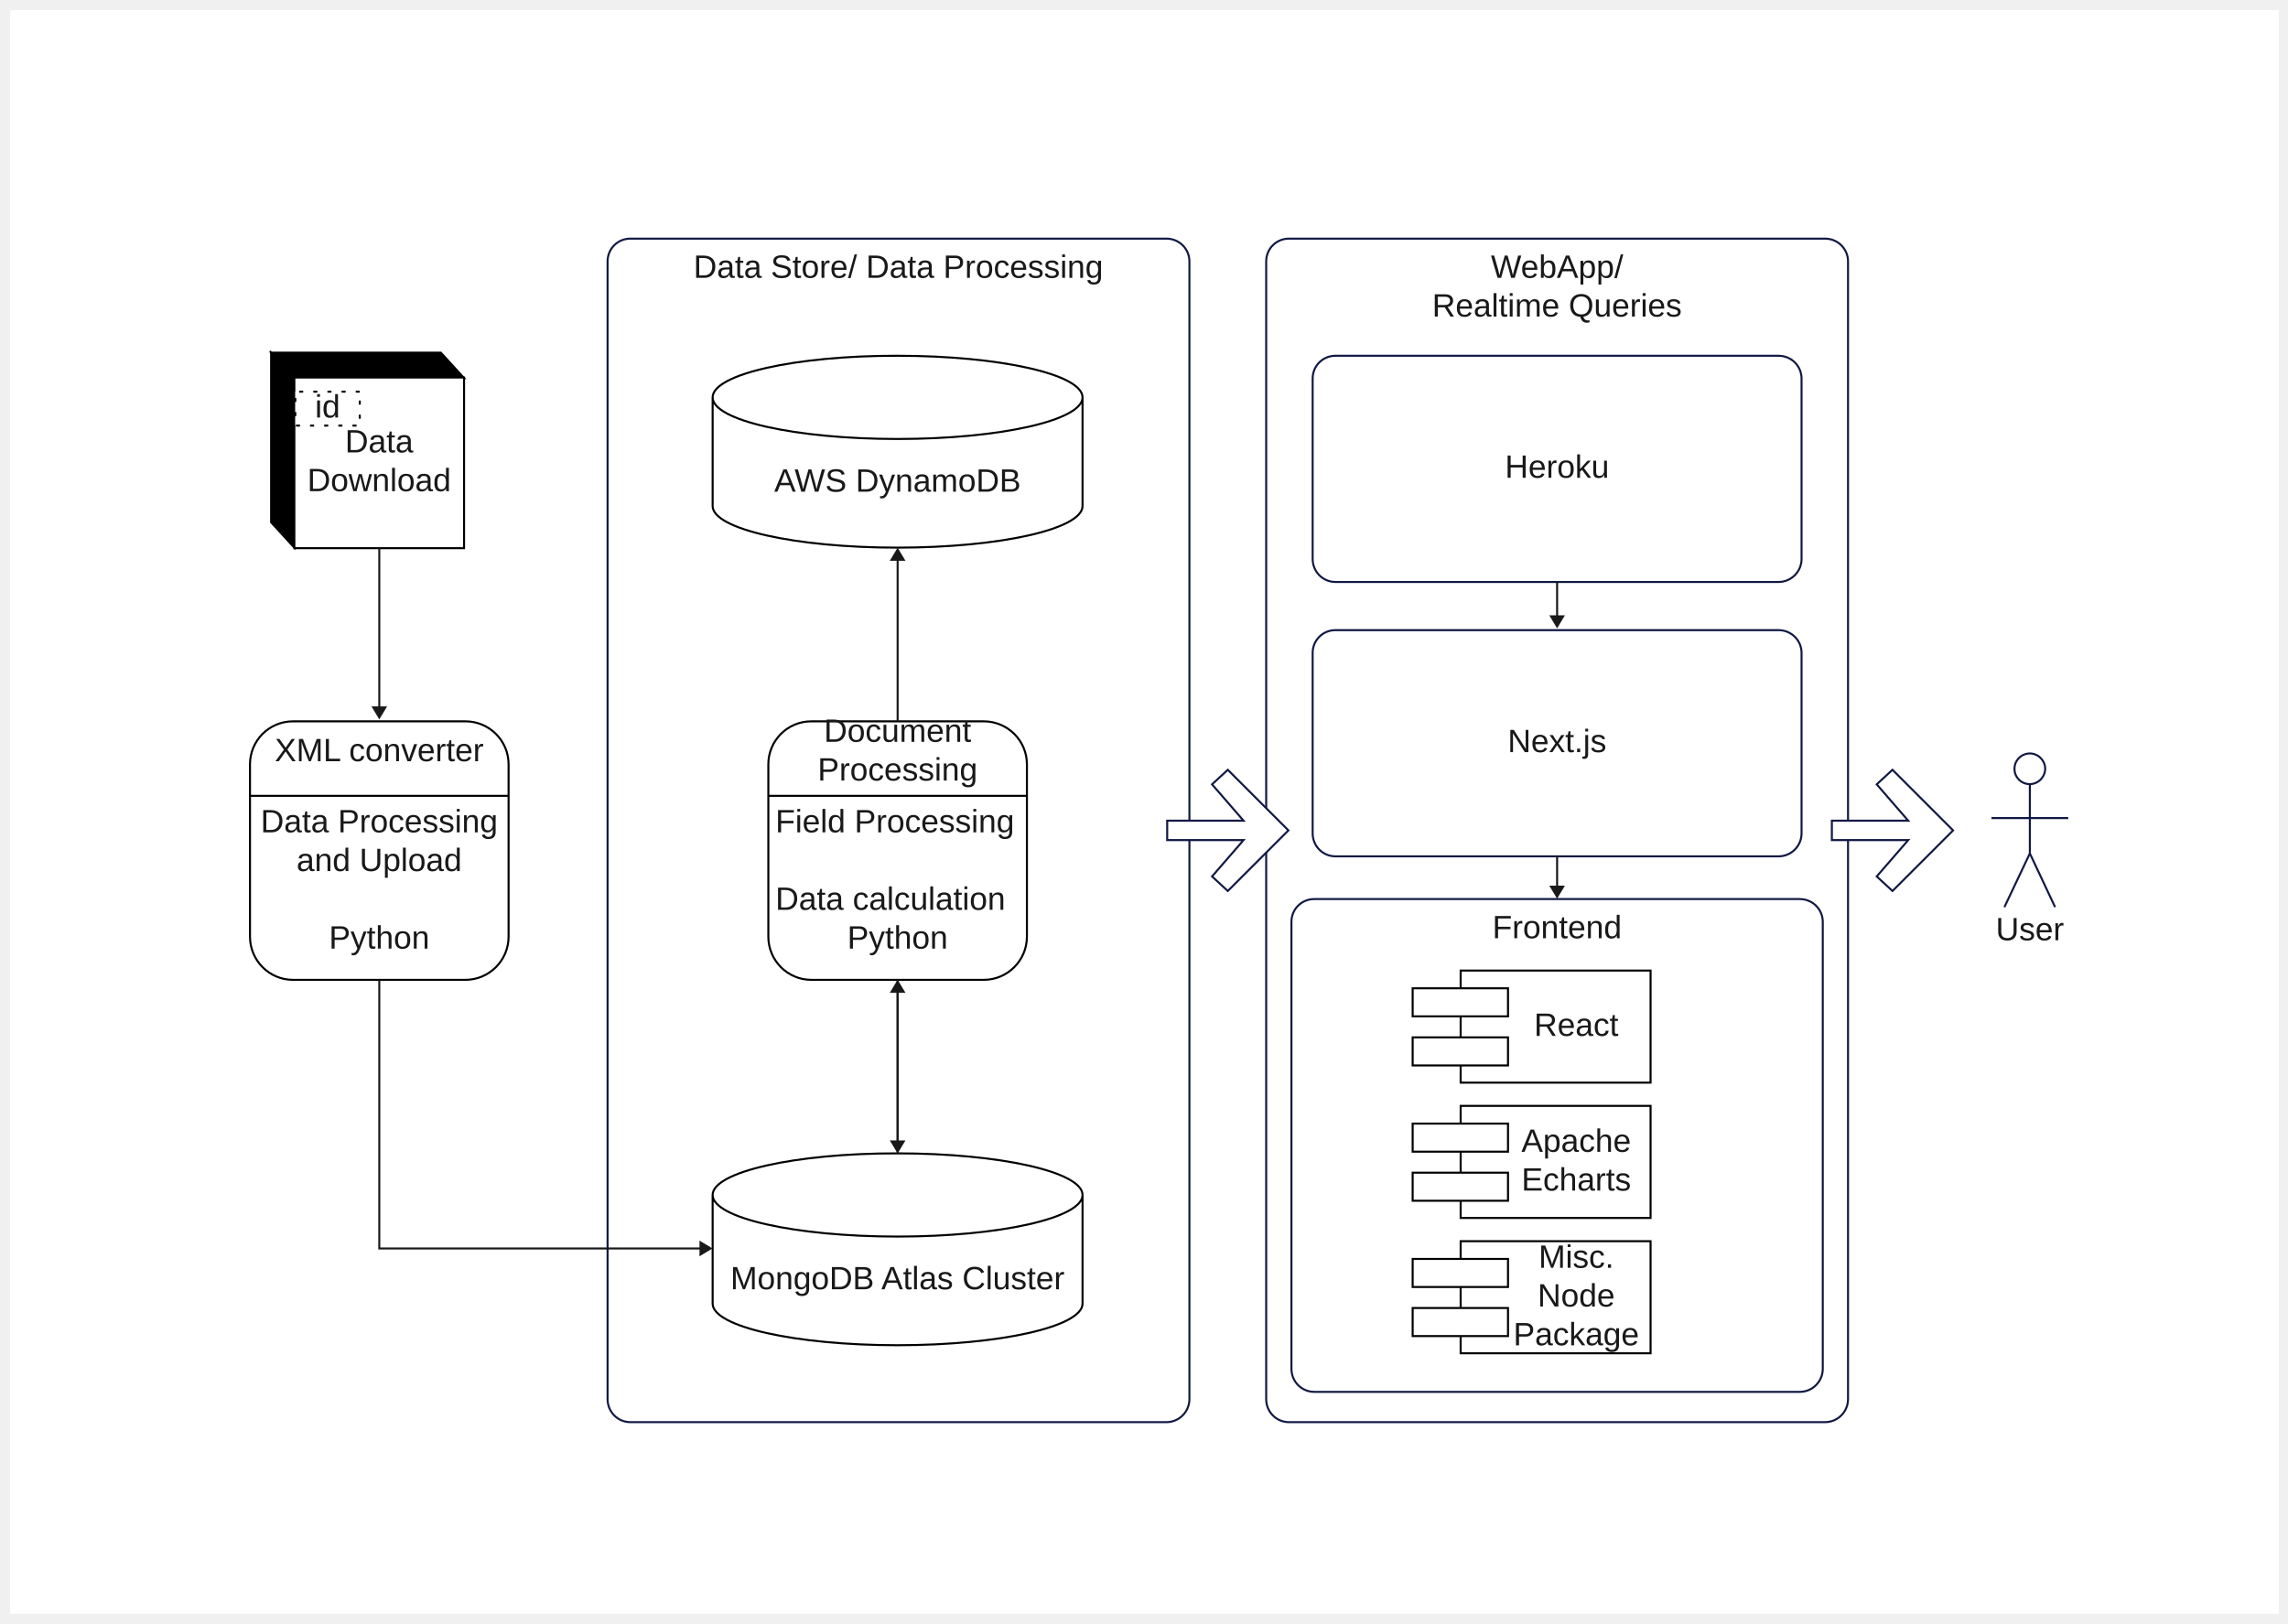
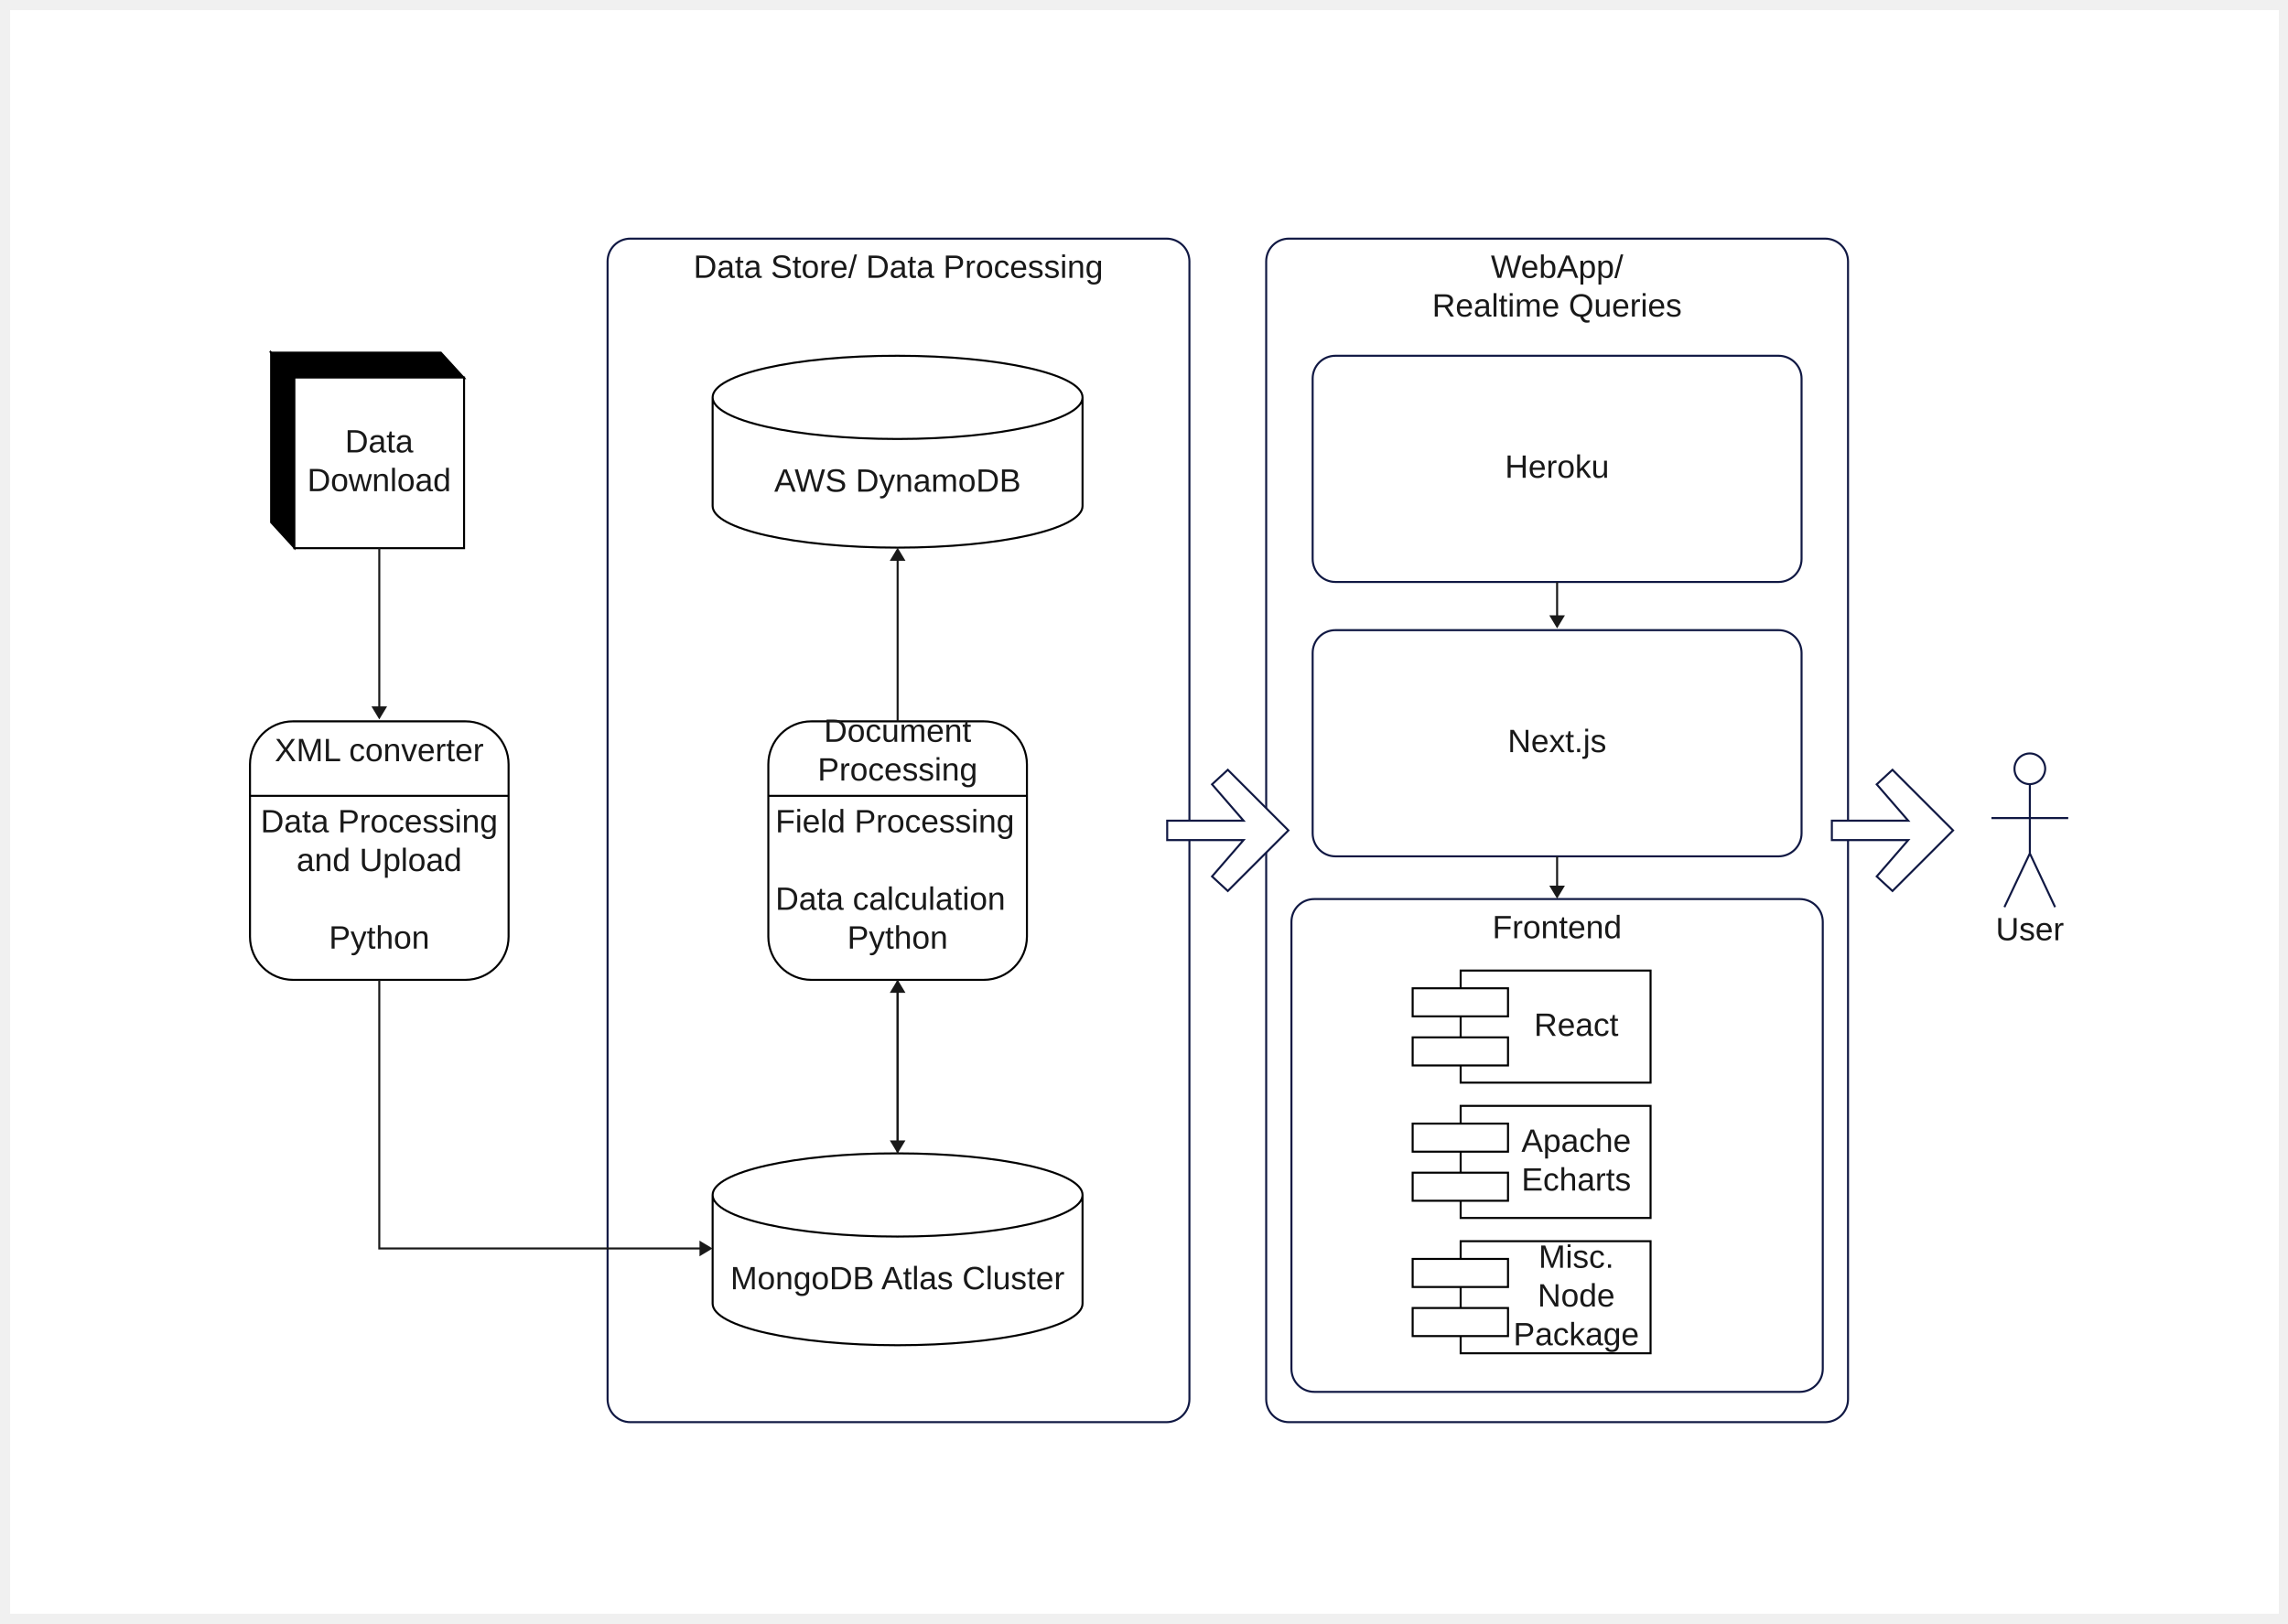
<svg xmlns="http://www.w3.org/2000/svg" width="1132.52" height="804" viewBox="0 0 1132.52 804">
  <defs>
    <linearGradient id="watermark_linear" x1="50.182" y1="56" x2="3.497" y2="-11.905" gradientUnits="userSpaceOnUse">
      <stop stop-color="#0066FF" />
      <stop offset="1" stop-color="#66CCFF" />
    </linearGradient>
  </defs>
  <g transform="translate(5,5)" id="page1">
    <rect x="0" y="0" width="1123" height="794" fill="#ffffff" />
    <g transform="translate(295.74,113.15)" id="group1">
      <g transform="matrix(1.00,0.00,0.00,1.00,0.0,0.0)" id="shape2">
        <path stroke="#101843" d="M11.3,0L276.6,0C282.9,0,288,5,288,11.3L288,574.6C288,580.9,282.9,586,276.6,586L11.3,586C5,586,0,580.9,0,574.6L0,11.3C0,5,5,0,11.3,0Z" fill="none" />
      </g>
      <g transform="translate(10.00,0.00)" id="shape3">
        <text xml:space="preserve">
          <tspan x="32.531" y="19.406" textLength="202.922" style="fill:rgb(25, 25, 25);font-family:Arial;font-size:12pt;font-weight:normal;">Data Store/ Data Processing</tspan>
        </text>
      </g>
    </g>
    <g transform="translate(347.74,171.15)" id="shape4">
      <path fill="#ffffff" d="M0,20.6L0,74.4C0,85.8,40.9,95,91.5,95C142.1,95,183.1,85.8,183.1,74.4L183.1,20.6C183.1,9.2,142.1,0,91.5,0C40.9,-0.1,0,9.2,0,20.6Z" />
      <path stroke="#000000" d="M0,20.6L0,74.4C0,85.8,40.9,95,91.5,95C142.1,95,183.1,85.8,183.1,74.4L183.1,20.6C183.1,9.2,142.1,0,91.5,0C40.9,-0.1,0,9.2,0,20.6ZM0,20.6C0,32,40.9,41.2,91.5,41.2C142.1,41.2,183.1,32,183.1,20.6" fill="none" />
      <text xml:space="preserve">
        <tspan x="30.492" y="67.302" textLength="122.156" style="fill:rgb(25, 25, 25);font-family:Arial;font-size:12pt;font-weight:normal;">AWS DynamoDB</tspan>
      </text>
    </g>
    <g transform="translate(347.74,566.06)" id="shape5">
      <path fill="#ffffff" d="M0,20.6L0,74.4C0,85.8,40.9,95,91.5,95C142.1,95,183.1,85.8,183.1,74.4L183.1,20.6C183.1,9.2,142.1,0,91.5,0C40.9,-0.1,0,9.2,0,20.6Z" />
      <path stroke="#000000" d="M0,20.6L0,74.4C0,85.8,40.9,95,91.5,95C142.1,95,183.1,85.8,183.1,74.4L183.1,20.6C183.1,9.2,142.1,0,91.5,0C40.9,-0.1,0,9.2,0,20.6ZM0,20.6C0,32,40.9,41.2,91.5,41.2C142.1,41.2,183.1,32,183.1,20.6" fill="none" />
      <text xml:space="preserve">
        <tspan x="8.804" y="67.302" textLength="165.516" style="fill:rgb(25, 25, 25);font-family:Arial;font-size:12pt;font-weight:normal;">MongoDB Atlas Cluster</tspan>
      </text>
    </g>
    <g transform="translate(980.74,368.15)" id="shape6">
      <path fill="#ffffff" d="M11.4,7.6C11.3,3.4,14.8,-0.1,19,-0.1C23.1,-0.1,26.6,3.4,26.6,7.5C26.5,11.7,23.1,15.1,18.9,15.1C14.8,15.1,11.4,11.7,11.4,7.6Z" />
      <path stroke="#101843" d="M11.4,7.6C11.3,3.4,14.8,-0.1,19,-0.1C23.1,-0.1,26.6,3.4,26.6,7.5C26.5,11.7,23.1,15.1,18.9,15.1C14.8,15.1,11.4,11.7,11.4,7.6ZM19,49.4L19,15.2M31.5,76L19,49.4L6.4,76M38,31.9L0,31.9" fill="none" />
      <text xml:space="preserve">
        <tspan x="2.109" y="92.406" textLength="33.797" style="fill:rgb(25, 25, 25);font-family:Arial;font-size:12pt;font-weight:normal;">User</tspan>
      </text>
    </g>
    <g transform="matrix(-1.00,0.00,0.00,1.00,224.7,182.2)" id="group7">
      <g transform="matrix(1.00,0.00,0.00,1.00,0.0,0.0)" id="shape8">
        <path fill="#000000" d="M84,84L95.5,71.4L95.5,-12.6L84,0L84,84Z" stroke="#000000" />
      </g>
      <g transform="matrix(1.00,0.00,0.00,1.00,0.0,0.0)" id="shape9">
        <path fill="#000000" d="M0,0L84,0L95.5,-12.6L11.5,-12.6L0,0Z" stroke="#000000" />
      </g>
      <g transform="translate(0.00,-0.28)" id="shape10">
        <path fill="#ffffff" d="M0,0L84,0L84,84.5L0,84.5L0,0Z" stroke="#000000" />
        <text transform="matrix(-1.00,0.00,0.00,1.00,84.0,0.0)" xml:space="preserve">
          <tspan x="25.078" y="37.091" textLength="38.281" style="fill:rgb(25, 25, 25);font-family:Arial;font-size:12pt;font-weight:normal;">Data </tspan>
          <tspan x="6.391" y="56.278" textLength="71.219" style="fill:rgb(25, 25, 25);font-family:Arial;font-size:12pt;font-weight:normal;">Download</tspan>
-         </text>
-       </g>
-       <g transform="translate(51.62,6.72)" id="shape11">
-         <path fill="#ffffff" d="M0,0L31.9,0L31.9,16.8L0,16.8L0,0Z" stroke="#000000" stroke-dasharray="2,5" />
-         <text transform="matrix(-1.00,0.00,0.00,1.00,31.9,0.0)" xml:space="preserve">
-           <tspan x="9.726" y="12.806" textLength="12.469" style="fill:rgb(25, 25, 25);font-family:Arial;font-size:12pt;font-weight:normal;">id</tspan>
        </text>
      </g>
    </g>
    <g transform="translate(118.74,352.15)" id="shape12">
      <path fill="#ffffff" d="M106.6,128C118.4,128,128,118.4,128,106.6L128,21.3C128,9.5,118.4,0,106.6,0L21.3,0C9.5,0,0,9.5,0,21.3L0,106.6C0,118.4,9.5,128,21.3,128L106.6,128Z" />
      <path stroke="#000000" d="M106.6,128C118.4,128,128,118.4,128,106.6L128,21.3C128,9.5,118.4,0,106.6,0L21.3,0C9.5,0,0,9.5,0,21.3L0,106.6C0,118.4,9.5,128,21.3,128L106.6,128ZM0,36.9L128,36.9" fill="none" />
      <text xml:space="preserve">
        <tspan x="12.25" y="19.74" textLength="103.5" style="fill:rgb(25, 25, 25);font-family:Arial;font-size:12pt;font-weight:normal;">XML converter</tspan>
      </text>
      <text xml:space="preserve">
        <tspan x="5.266" y="54.958" textLength="117.469" style="fill:rgb(25, 25, 25);font-family:Arial;font-size:12pt;font-weight:normal;">Data Processing</tspan>
        <tspan x="23.031" y="74.146" textLength="81.922" style="fill:rgb(25, 25, 25);font-family:Arial;font-size:12pt;font-weight:normal;">and Upload</tspan>
        <tspan x="39.078" y="112.521" textLength="49.844" style="fill:rgb(25, 25, 25);font-family:Arial;font-size:12pt;font-weight:normal;">Python</tspan>
      </text>
    </g>
    <g transform="translate(182.74,266.24)" id="shape13">
      <path stroke="#191919" d="M0,0L0,79" fill="none" />
      <path stroke-linecap="round" stroke-width="1" fill="#191919" stroke="#191919" d="M3,79L0,84L-3,79L3,79Z" />
    </g>
    <g transform="translate(375.31,352.15)" id="shape14">
      <path fill="#ffffff" d="M106.6,128C118.4,128,128,118.4,128,106.6L128,21.3C128,9.5,118.4,0,106.6,0L21.3,0C9.5,0,0,9.5,0,21.3L0,106.6C0,118.4,9.5,128,21.3,128L106.6,128Z" />
      <path stroke="#000000" d="M106.6,128C118.4,128,128,118.4,128,106.6L128,21.3C128,9.5,118.4,0,106.6,0L21.3,0C9.5,0,0,9.5,0,21.3L0,106.6C0,118.4,9.5,128,21.3,128L106.6,128ZM0,36.9L128,36.9" fill="none" />
      <text xml:space="preserve">
        <tspan x="27.516" y="10.146" textLength="77.422" style="fill:rgb(25, 25, 25);font-family:Arial;font-size:12pt;font-weight:normal;">Document </tspan>
        <tspan x="24.406" y="29.333" textLength="79.188" style="fill:rgb(25, 25, 25);font-family:Arial;font-size:12pt;font-weight:normal;">Processing</tspan>
      </text>
      <text xml:space="preserve">
        <tspan x="3.5" y="54.958" textLength="118.359" style="fill:rgb(25, 25, 25);font-family:Arial;font-size:12pt;font-weight:normal;">Field Processing</tspan>
        <tspan x="3.5" y="93.333" textLength="113.953" style="fill:rgb(25, 25, 25);font-family:Arial;font-size:12pt;font-weight:normal;">Data calculation</tspan>
        <tspan x="3.5" y="112.521" textLength="85.469" style="fill:rgb(25, 25, 25);font-family:Arial;font-size:12pt;font-weight:normal;">        Python</tspan>
      </text>
    </g>
    <g transform="translate(182.74,480.15)" id="shape15">
      <path stroke="#191919" d="M0,0L0,133L159,133" fill="none" />
      <path stroke-linecap="round" stroke-width="1" fill="#191919" stroke="#191919" d="M159,130L164,133L159,136L159,130Z" />
    </g>
    <g transform="translate(439.31,566.06)" id="shape16">
      <path stroke="#191919" d="M0,0L0,-80" fill="none" />
      <path stroke-linecap="round" stroke-width="1" fill="#191919" stroke="#191919" d="M-3,-80L0,-85L3,-80L-3,-80Z" />
    </g>
    <g transform="translate(439.31,480.15)" id="shape17">
      <path stroke="#191919" d="M0,0L0,80" fill="none" />
      <path stroke-linecap="round" stroke-width="1" fill="#191919" stroke="#191919" d="M3,80L0,85L-3,80L3,80Z" />
    </g>
    <g transform="translate(439.31,352.15)" id="shape18">
      <path stroke="#191919" d="M0,0L0,-80" fill="none" />
      <path stroke-linecap="round" stroke-width="1" fill="#191919" stroke="#191919" d="M-3,-80L0,-85L3,-80L-3,-80Z" />
    </g>
    <g transform="translate(621.74,113.15)" id="group19">
      <g transform="matrix(1.00,0.00,0.00,1.00,0.0,0.0)" id="shape20">
        <path stroke="#101843" d="M11.3,0L276.6,0C282.9,0,288,5,288,11.3L288,574.6C288,580.9,282.9,586,276.6,586L11.3,586C5,586,0,580.9,0,574.6L0,11.3C0,5,5,0,11.3,0Z" fill="none" />
      </g>
      <g transform="translate(10.00,0.00)" id="shape21">
        <text xml:space="preserve">
          <tspan x="101.219" y="19.406" textLength="65.562" style="fill:rgb(25, 25, 25);font-family:Arial;font-size:12pt;font-weight:normal;">WebApp/</tspan>
          <tspan x="72.141" y="38.594" textLength="123.703" style="fill:rgb(25, 25, 25);font-family:Arial;font-size:12pt;font-weight:normal;">Realtime Queries</tspan>
        </text>
      </g>
    </g>
    <g transform="translate(572.74,376.15)" id="shape22">
      <path fill="#ffffff" d="M0,25.2L37.8,25.2L22.2,7.2L30,0L60,30L30,60L22.2,52.8L37.8,34.8L0,34.8L0,25.2Z" stroke="#101843" />
    </g>
    <g transform="translate(901.74,376.15)" id="shape23">
      <path fill="#ffffff" d="M0,25.2L37.8,25.2L22.2,7.2L30,0L60,30L30,60L22.2,52.8L37.8,34.8L0,34.8L0,25.2Z" stroke="#101843" />
    </g>
    <g transform="translate(634.24,440.15)" id="group24">
      <g transform="matrix(1.00,0.00,0.00,1.00,0.0,0.0)" id="shape25">
        <path stroke="#101843" d="M11.3,0L251.6,0C257.9,0,263,5,263,11.3L263,232.6C263,238.9,257.9,244,251.6,244L11.3,244C5,244,0,238.9,0,232.6L0,11.3C0,5,5,0,11.3,0Z" fill="none" />
      </g>
      <g transform="translate(10.00,0.00)" id="shape26">
        <text xml:space="preserve">
          <tspan x="89.453" y="19.406" textLength="64.094" style="fill:rgb(25, 25, 25);font-family:Arial;font-size:12pt;font-weight:normal;">Frontend</tspan>
        </text>
      </g>
    </g>
    <g transform="translate(694.31,542.24)" id="group27">
      <g transform="translate(23.69,0.31)" id="shape28">
        <path fill="#ffffff" d="M0,0L94,0L94,55.5L0,55.5L0,0Z" stroke="#000000" />
        <text xml:space="preserve">
          <tspan x="30.08" y="22.757" textLength="54.297" style="fill:rgb(25, 25, 25);font-family:Arial;font-size:12pt;font-weight:normal;">Apache</tspan>
          <tspan x="30.096" y="41.945" textLength="54.266" style="fill:rgb(25, 25, 25);font-family:Arial;font-size:12pt;font-weight:normal;">Echarts</tspan>
        </text>
      </g>
      <g transform="translate(-0.07,9.09)" id="shape29">
        <path fill="#ffffff" d="M0,0L47.2,0L47.2,13.9L0,13.9L0,0Z" stroke="#000000" />
      </g>
      <g transform="translate(-0.07,33.39)" id="shape30">
        <path fill="#ffffff" d="M0,0L47.2,0L47.2,13.9L0,13.9L0,0Z" stroke="#000000" />
      </g>
    </g>
    <g transform="translate(694.31,609.24)" id="group31">
      <g transform="translate(23.69,0.31)" id="shape32">
        <path fill="#ffffff" d="M0,0L94,0L94,55.5L0,55.5L0,0Z" stroke="#000000" />
        <text xml:space="preserve">
          <tspan x="38.565" y="13.164" textLength="41.797" style="fill:rgb(25, 25, 25);font-family:Arial;font-size:12pt;font-weight:normal;">Misc. </tspan>
          <tspan x="38.096" y="32.351" textLength="42.734" style="fill:rgb(25, 25, 25);font-family:Arial;font-size:12pt;font-weight:normal;">Node </tspan>
          <tspan x="26.08" y="51.539" textLength="62.297" style="fill:rgb(25, 25, 25);font-family:Arial;font-size:12pt;font-weight:normal;">Package</tspan>
        </text>
      </g>
      <g transform="translate(-0.07,9.09)" id="shape33">
        <path fill="#ffffff" d="M0,0L47.2,0L47.2,13.9L0,13.9L0,0Z" stroke="#000000" />
      </g>
      <g transform="translate(-0.07,33.39)" id="shape34">
        <path fill="#ffffff" d="M0,0L47.2,0L47.2,13.9L0,13.9L0,0Z" stroke="#000000" />
      </g>
    </g>
    <g transform="translate(694.31,475.24)" id="group35">
      <g transform="translate(23.69,0.31)" id="shape36">
        <path fill="#ffffff" d="M0,0L94,0L94,55.5L0,55.5L0,0Z" stroke="#000000" />
        <text xml:space="preserve">
          <tspan x="36.315" y="32.351" textLength="41.828" style="fill:rgb(25, 25, 25);font-family:Arial;font-size:12pt;font-weight:normal;">React</tspan>
        </text>
      </g>
      <g transform="translate(-0.07,9.09)" id="shape37">
        <path fill="#ffffff" d="M0,0L47.2,0L47.2,13.9L0,13.9L0,0Z" stroke="#000000" />
      </g>
      <g transform="translate(-0.07,33.39)" id="shape38">
        <path fill="#ffffff" d="M0,0L47.2,0L47.2,13.9L0,13.9L0,0Z" stroke="#000000" />
      </g>
    </g>
    <g transform="translate(644.74,171.15)" id="shape39">
      <path fill="#ffffff" d="M242,100.6L242,11.3C242,5,236.9,0,230.6,0L11.3,0C5,0,0,5,0,11.3L0,100.6C0,106.9,5,112,11.3,112L230.6,112C236.9,112,242,106.9,242,100.6Z" stroke="#101843" />
      <text xml:space="preserve">
        <tspan x="95.188" y="60.406" textLength="51.609" style="fill:rgb(25, 25, 25);font-family:Arial;font-size:12pt;font-weight:normal;">Heroku</tspan>
      </text>
    </g>
    <g transform="translate(644.74,307.00)" id="shape40">
      <path fill="#ffffff" d="M242,100.6L242,11.3C242,5,236.9,0,230.6,0L11.3,0C5,0,0,5,0,11.3L0,100.6C0,106.9,5,112,11.3,112L230.6,112C236.9,112,242,106.9,242,100.6Z" stroke="#101843" />
      <text xml:space="preserve">
        <tspan x="96.531" y="60.406" textLength="48.938" style="fill:rgb(25, 25, 25);font-family:Arial;font-size:12pt;font-weight:normal;">Next.js</tspan>
      </text>
    </g>
    <g transform="translate(765.74,283.15)" id="shape41">
      <path stroke="#191919" d="M0,0L0,17" fill="none" />
      <path stroke-linecap="round" stroke-width="1" fill="#191919" stroke="#191919" d="M3,17L0,22L-3,17L3,17Z" />
    </g>
    <g transform="translate(765.74,419.00)" id="shape42">
      <path stroke="#191919" d="M0,0L0,15" fill="none" />
      <path stroke-linecap="round" stroke-width="1" fill="#191919" stroke="#191919" d="M3,15L0,20L-3,15L3,15Z" />
    </g>
  </g>
</svg>
